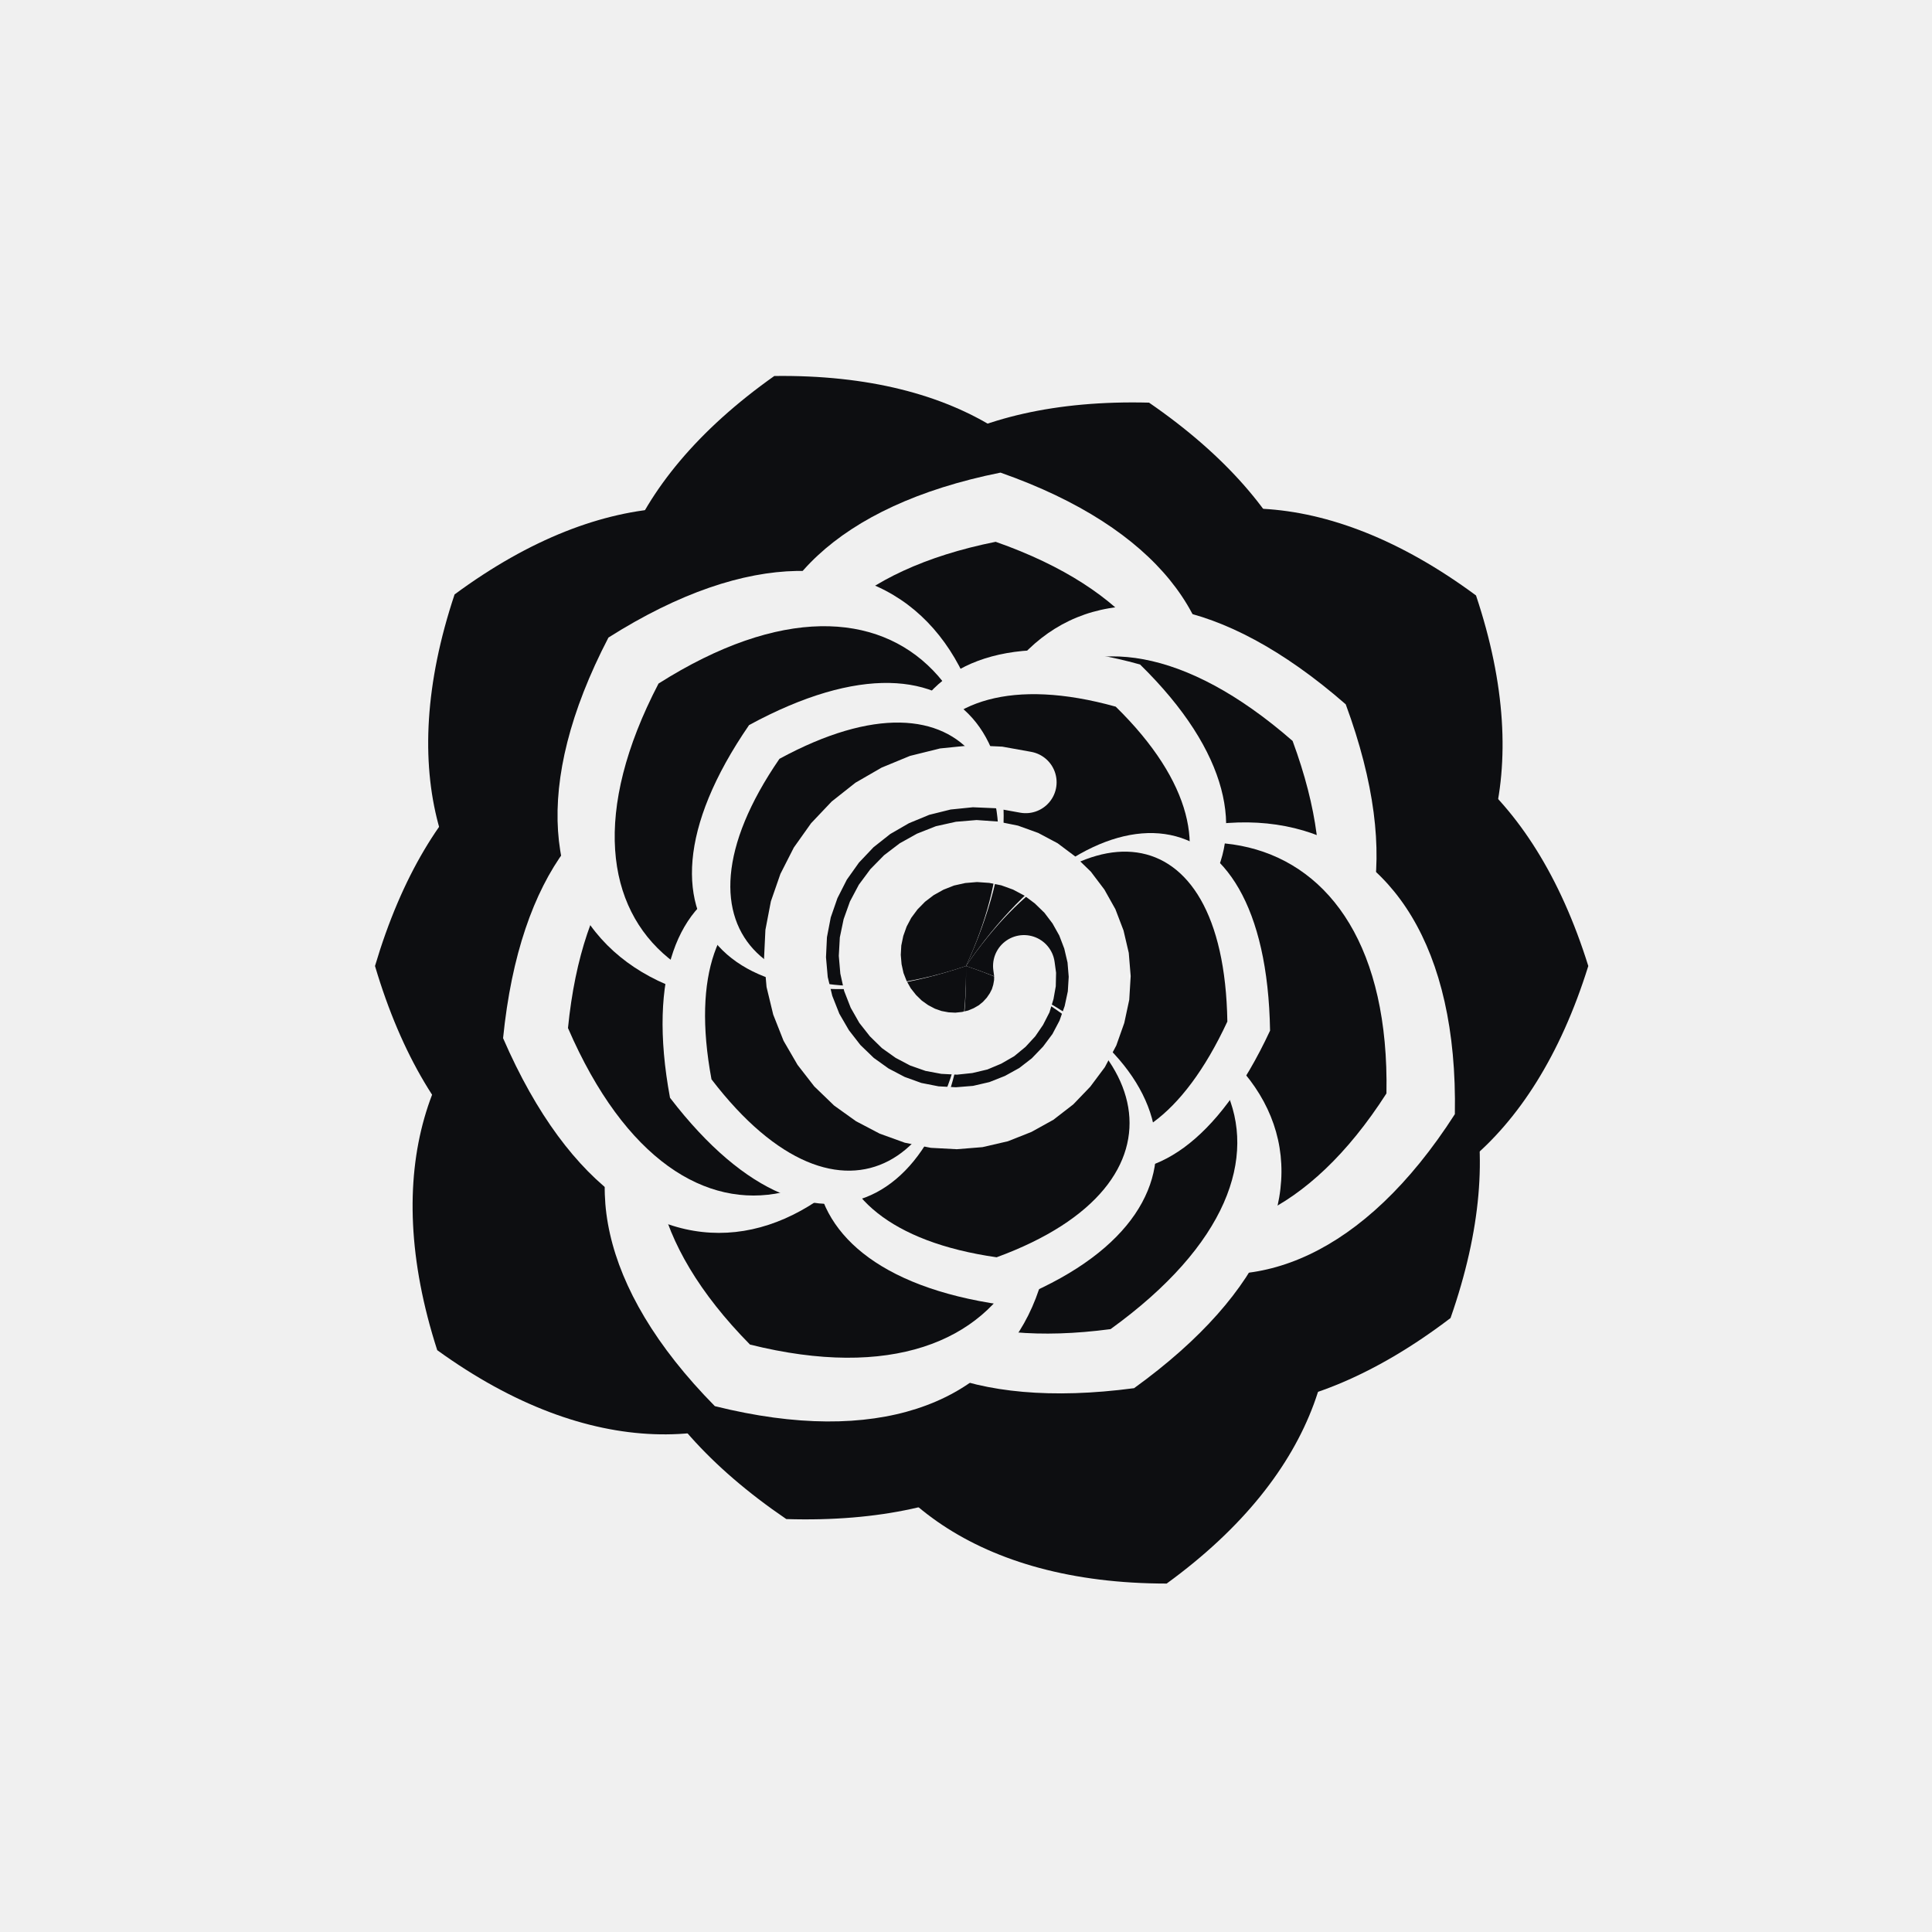
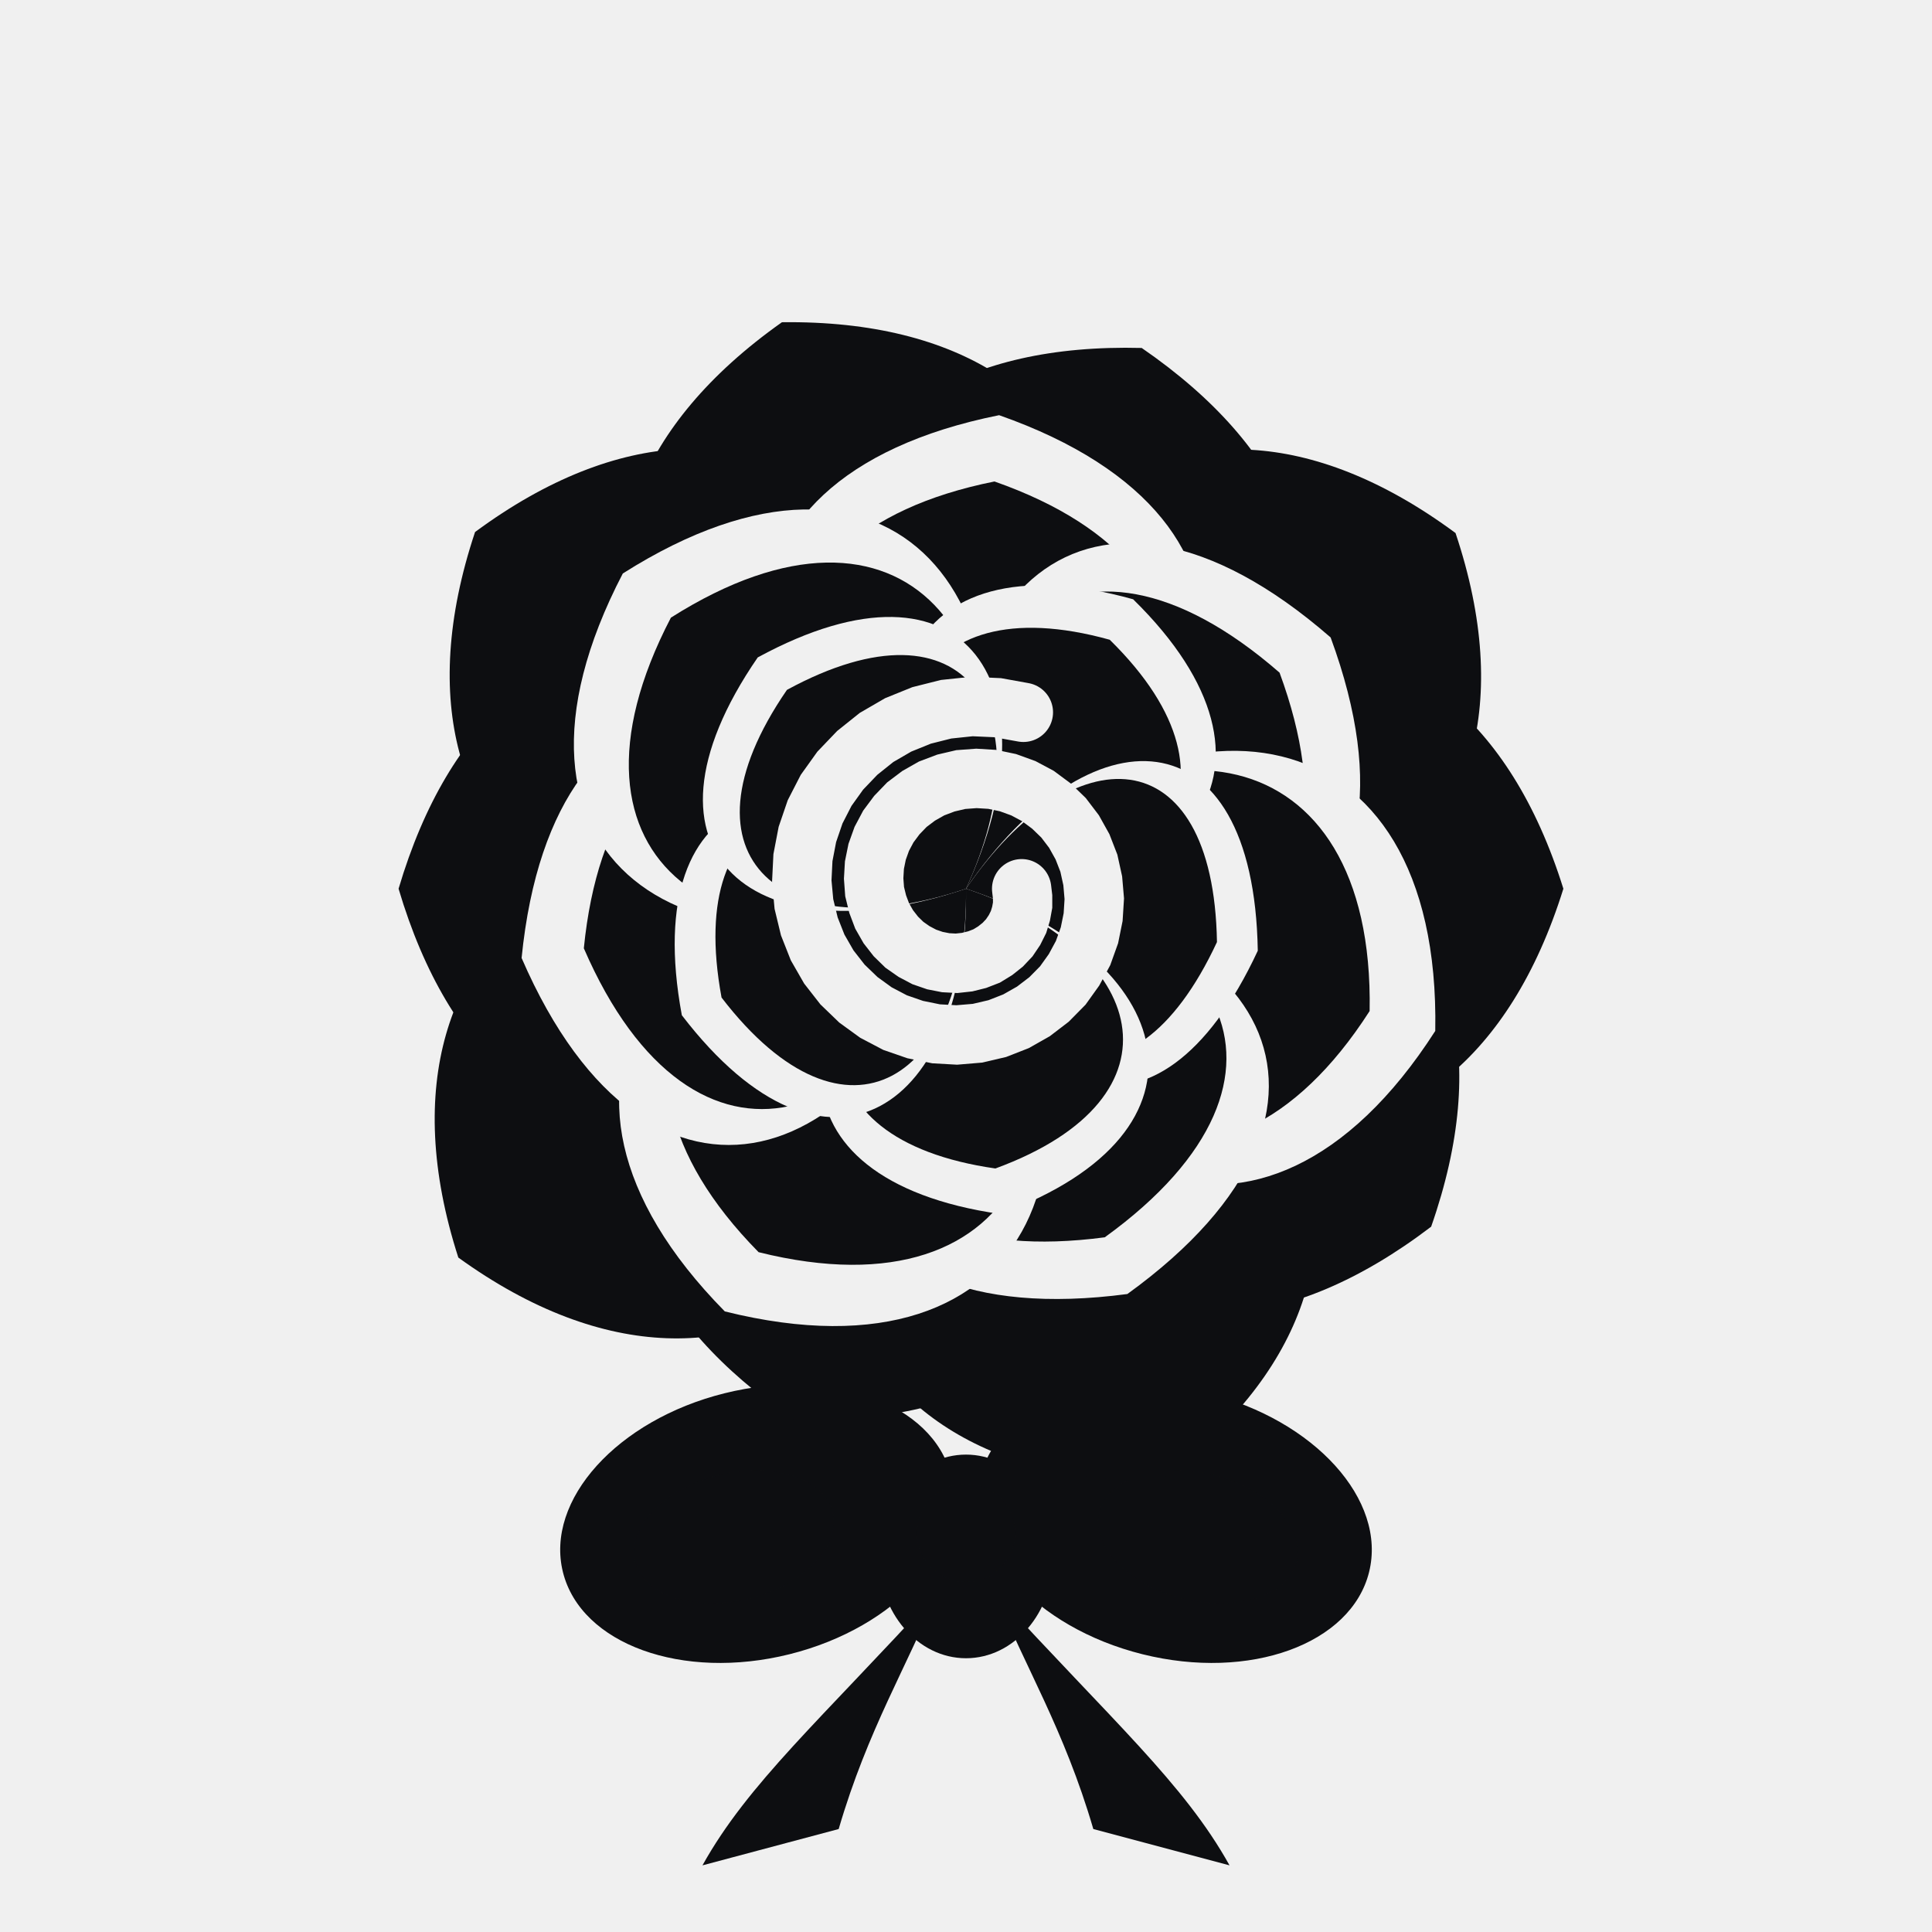
<svg xmlns="http://www.w3.org/2000/svg" viewBox="0 0 100 100">
  <defs>
    <mask id="rm6">
      <rect x="0" y="0" width="100" height="100" fill="#fff" />
-       <path d="M0 0 C-14.56 -7.17 -16.8 -20.99 0 -25.60 C16.8 -20.99 14.56 -7.17 0 0 Z" fill="#000" transform="translate(50 50) rotate(4)" />
-       <path d="M0 0 C-12.52 -6.16 -14.45 -18.05 0 -22.01 C14.45 -18.05 12.52 -6.16 0 0 Z" fill="#fff" transform="translate(50 50) rotate(4)" />
-       <path d="M0 0 C-14.56 -6.68 -16.8 -19.58 0 -23.87 C16.8 -19.58 14.56 -6.68 0 0 Z" fill="#000" transform="translate(50 50) rotate(55.43)" />
-       <path d="M0 0 C-12.52 -5.75 -14.45 -16.84 0 -20.53 C14.45 -16.84 12.52 -5.75 0 0 Z" fill="#fff" transform="translate(50 50) rotate(55.43)" />
-       <path d="M0 0 C-14.56 -7.40 -16.8 -21.68 0 -26.44 C16.8 -21.68 14.56 -7.40 0 0 Z" fill="#000" transform="translate(50 50) rotate(106.86)" />
-       <path d="M0 0 C-12.52 -6.37 -14.45 -18.65 0 -22.74 C14.45 -18.65 12.52 -6.37 0 0 Z" fill="#fff" transform="translate(50 50) rotate(106.86)" />
-       <path d="M0 0 C-14.56 -6.59 -16.8 -19.29 0 -23.52 C16.8 -19.29 14.56 -6.59 0 0 Z" fill="#000" transform="translate(50 50) rotate(158.29)" />
-       <path d="M0 0 C-12.52 -5.66 -14.45 -16.59 0 -20.23 C14.45 -16.59 12.52 -5.66 0 0 Z" fill="#fff" transform="translate(50 50) rotate(158.29)" />
-       <path d="M0 0 C-14.56 -7.35 -16.8 -21.51 0 -26.23 C16.8 -21.51 14.56 -7.35 0 0 Z" fill="#000" transform="translate(50 50) rotate(209.71)" />
-       <path d="M0 0 C-12.52 -6.32 -14.45 -18.50 0 -22.56 C14.45 -18.50 12.52 -6.32 0 0 Z" fill="#fff" transform="translate(50 50) rotate(209.71)" />
-       <path d="M0 0 C-14.56 -6.79 -16.8 -19.88 0 -24.25 C16.8 -19.88 14.56 -6.79 0 0 Z" fill="#000" transform="translate(50 50) rotate(261.14)" />
-       <path d="M0 0 C-12.52 -5.84 -14.45 -17.10 0 -20.85 C14.45 -17.10 12.52 -5.84 0 0 Z" fill="#fff" transform="translate(50 50) rotate(261.14)" />
-       <path d="M0 0 C-14.56 -7.04 -16.8 -20.60 0 -25.13 C16.8 -20.60 14.56 -7.04 0 0 Z" fill="#000" transform="translate(50 50) rotate(312.57)" />
-       <path d="M0 0 C-12.52 -6.05 -14.45 -17.72 0 -21.61 C14.45 -17.72 12.52 -6.05 0 0 Z" fill="#fff" transform="translate(50 50) rotate(312.57)" />
-       <path d="M0 0 C-10.92 -5.05 -12.6 -14.78 0 -18.02 C12.6 -14.78 10.92 -5.05 0 0 Z" fill="#000" transform="translate(50 50) rotate(30)" />
-       <path d="M0 0 C-9.39 -4.34 -10.84 -12.71 0 -15.50 C10.84 -12.71 9.39 -4.34 0 0 Z" fill="#fff" transform="translate(50 50) rotate(30)" />
-       <path d="M0 0 C-10.92 -4.50 -12.6 -13.19 0 -16.09 C12.6 -13.19 10.92 -4.50 0 0 Z" fill="#000" transform="translate(50 50) rotate(102)" />
-       <path d="M0 0 C-9.39 -3.87 -10.84 -11.34 0 -13.83 C10.84 -11.34 9.39 -3.87 0 0 Z" fill="#fff" transform="translate(50 50) rotate(102)" />
-       <path d="M0 0 C-10.92 -4.94 -12.6 -14.46 0 -17.63 C12.6 -14.46 10.92 -4.94 0 0 Z" fill="#000" transform="translate(50 50) rotate(174)" />
-       <path d="M0 0 C-9.39 -4.25 -10.84 -12.43 0 -15.16 C10.84 -12.43 9.39 -4.25 0 0 Z" fill="#fff" transform="translate(50 50) rotate(174)" />
-       <path d="M0 0 C-10.92 -4.70 -12.6 -13.75 0 -16.77 C12.6 -13.75 10.92 -4.70 0 0 Z" fill="#000" transform="translate(50 50) rotate(246)" />
-       <path d="M0 0 C-9.39 -4.04 -10.84 -11.83 0 -14.42 C10.84 -11.83 9.39 -4.04 0 0 Z" fill="#fff" transform="translate(50 50) rotate(246)" />
-       <path d="M0 0 C-10.92 -4.70 -12.6 -13.76 0 -16.78 C12.6 -13.76 10.92 -4.70 0 0 Z" fill="#000" transform="translate(50 50) rotate(318)" />
-       <path d="M0 0 C-9.39 -4.04 -10.84 -11.83 0 -14.43 C10.84 -11.83 9.39 -4.04 0 0 Z" fill="#fff" transform="translate(50 50) rotate(318)" />
-       <path d="M53 50.00L53.06 50.44L53.05 50.89L52.97 51.34L52.83 51.80L52.61 52.23L52.33 52.64L51.98 53.02L51.58 53.35L51.11 53.62L50.61 53.83L50.06 53.96L49.49 54.02L48.91 53.99L48.32 53.88L47.75 53.68L47.20 53.39L46.68 53.02L46.22 52.57L45.81 52.05L45.48 51.47L45.23 50.83L45.08 50.15L45.02 49.45L45.06 48.73L45.21 48.01L45.46 47.31L45.81 46.65L46.27 46.03L46.82 45.47L47.45 44.99L48.15 44.60L48.91 44.30L49.72 44.12L50.56 44.05L51.42 44.11L52.26 44.28L53.09 44.58L53.88 45.00L54.60 45.54L55.26 46.18L55.82 46.92L56.28 47.74L56.62 48.63L56.84 49.57L56.92 50.54L56.86 51.53L56.65 52.51L56.31 53.47L55.83 54.38L55.21 55.21L54.48 55.97L53.64 56.62L52.70 57.14L51.69 57.54L50.61 57.79L49.50 57.88L48.38 57.82L47.26 57.60L46.18 57.21L45.15 56.67L44.20 55.99L43.34 55.16L42.61 54.22L42 53.17L41.55 52.03L41.26 50.83L41.15 49.58L41.21 48.32L41.45 47.07L41.87 45.86L42.46 44.70L43.22 43.63L44.13 42.67L45.18 41.84L46.34 41.17L47.60 40.65L48.93 40.32L50.31 40.18L51.70 40.24L53.09 40.49" fill="none" stroke="#000" stroke-width="3.2" stroke-linecap="round" />
+       <path d="M0 0 C-13.98 -6.88 -16.13 -20.15 0 -24.57 C16.13 -20.15 13.98 -6.88 0 0 Z" fill="#000" transform="translate(50 46) rotate(4)" />
+       <path d="M0 0 C-12.02 -5.92 -13.87 -17.33 0 -21.13 C13.87 -17.33 12.02 -5.92 0 0 Z" fill="#fff" transform="translate(50 46) rotate(4)" />
+       <path d="M0 0 C-13.98 -6.42 -16.13 -18.79 0 -22.92 C16.13 -18.79 13.98 -6.42 0 0 Z" fill="#000" transform="translate(50 46) rotate(55.43)" />
+       <path d="M0 0 C-12.02 -5.52 -13.87 -16.16 0 -19.71 C13.87 -16.16 12.02 -5.52 0 0 Z" fill="#fff" transform="translate(50 46) rotate(55.43)" />
+       <path d="M0 0 C-13.98 -7.11 -16.13 -20.81 0 -25.38 C16.13 -20.81 13.98 -7.11 0 0 Z" fill="#000" transform="translate(50 46) rotate(106.86)" />
+       <path d="M0 0 C-12.02 -6.11 -13.87 -17.90 0 -21.83 C13.87 -17.90 12.02 -6.11 0 0 Z" fill="#fff" transform="translate(50 46) rotate(106.86)" />
+       <path d="M0 0 C-13.98 -6.32 -16.13 -18.51 0 -22.58 C16.13 -18.51 13.98 -6.32 0 0 Z" fill="#000" transform="translate(50 46) rotate(158.29)" />
+       <path d="M0 0 C-12.02 -5.44 -13.87 -15.92 0 -19.42 C13.87 -15.92 12.02 -5.44 0 0 Z" fill="#fff" transform="translate(50 46) rotate(158.29)" />
+       <path d="M0 0 C-13.98 -7.05 -16.13 -20.65 0 -25.19 C16.13 -20.65 13.98 -7.05 0 0 Z" fill="#000" transform="translate(50 46) rotate(209.71)" />
+       <path d="M0 0 C-12.02 -6.06 -13.87 -17.76 0 -21.66 C13.87 -17.76 12.02 -6.06 0 0 Z" fill="#fff" transform="translate(50 46) rotate(209.71)" />
+       <path d="M0 0 C-13.98 -6.52 -16.13 -19.09 0 -23.28 C16.13 -19.09 13.98 -6.52 0 0 Z" fill="#000" transform="translate(50 46) rotate(261.14)" />
+       <path d="M0 0 C-12.02 -5.61 -13.87 -16.42 0 -20.02 C13.87 -16.42 12.02 -5.61 0 0 Z" fill="#fff" transform="translate(50 46) rotate(261.14)" />
+       <path d="M0 0 C-13.98 -6.75 -16.13 -19.78 0 -24.12 C16.13 -19.78 13.98 -6.75 0 0 Z" fill="#000" transform="translate(50 46) rotate(312.57)" />
+       <path d="M0 0 C-12.02 -5.81 -13.87 -17.01 0 -20.74 C13.87 -17.01 12.02 -5.81 0 0 Z" fill="#fff" transform="translate(50 46) rotate(312.57)" />
+       <path d="M0 0 C-10.48 -4.84 -12.10 -14.19 0 -17.30 C12.10 -14.19 10.48 -4.84 0 0 Z" fill="#000" transform="translate(50 46) rotate(30)" />
+       <path d="M0 0 C-9.02 -4.17 -10.40 -12.20 0 -14.88 C10.40 -12.20 9.02 -4.17 0 0 Z" fill="#fff" transform="translate(50 46) rotate(30)" />
+       <path d="M0 0 C-10.48 -4.32 -12.10 -12.66 0 -15.44 C12.10 -12.66 10.48 -4.32 0 0 Z" fill="#000" transform="translate(50 46) rotate(102)" />
+       <path d="M0 0 C-9.02 -3.72 -10.40 -10.89 0 -13.28 C10.40 -10.89 9.02 -3.72 0 0 Z" fill="#fff" transform="translate(50 46) rotate(102)" />
+       <path d="M0 0 C-10.48 -4.74 -12.10 -13.88 0 -16.93 C12.10 -13.88 10.48 -4.74 0 0 Z" fill="#000" transform="translate(50 46) rotate(174)" />
+       <path d="M0 0 C-9.02 -4.08 -10.40 -11.94 0 -14.56 C10.40 -11.94 9.02 -4.08 0 0 Z" fill="#fff" transform="translate(50 46) rotate(174)" />
+       <path d="M0 0 C-10.48 -4.51 -12.10 -13.20 0 -16.10 C12.10 -13.20 10.48 -4.51 0 0 Z" fill="#000" transform="translate(50 46) rotate(246)" />
+       <path d="M0 0 C-9.02 -3.88 -10.40 -11.35 0 -13.85 C10.40 -11.35 9.02 -3.88 0 0 Z" fill="#fff" transform="translate(50 46) rotate(246)" />
+       <path d="M0 0 C-10.48 -4.51 -12.10 -13.21 0 -16.11 C12.10 -13.21 10.48 -4.51 0 0 Z" fill="#000" transform="translate(50 46) rotate(318)" />
+       <path d="M0 0 C-9.02 -3.88 -10.40 -11.36 0 -13.85 C10.40 -11.36 9.02 -3.88 0 0 Z" fill="#fff" transform="translate(50 46) rotate(318)" />
+       <path d="M52.88 46.00L52.93 46.42L52.93 46.85L52.85 47.29L52.72 47.72L52.51 48.14L52.24 48.54L51.90 48.90L51.51 49.21L51.07 49.48L50.58 49.67L50.06 49.80L49.51 49.86L48.95 49.83L48.39 49.72L47.84 49.53L47.31 49.25L46.81 48.90L46.37 48.47L45.98 47.97L45.66 47.41L45.43 46.80L45.27 46.15L45.22 45.47L45.26 44.78L45.40 44.09L45.64 43.42L45.98 42.78L46.42 42.19L46.94 41.65L47.55 41.19L48.22 40.81L48.96 40.53L49.73 40.35L50.54 40.29L51.36 40.34L52.17 40.51L52.97 40.80L53.72 41.20L54.42 41.72L55.05 42.33L55.59 43.04L56.03 43.83L56.36 44.68L56.56 45.59L56.64 46.52L56.58 47.47L56.39 48.41L56.06 49.33L55.59 50.20L55.01 51.01L54.30 51.73L53.49 52.35L52.59 52.86L51.62 53.24L50.59 53.48L49.52 53.57L48.45 53.51L47.37 53.29L46.33 52.93L45.34 52.41L44.43 51.75L43.61 50.96L42.90 50.05L42.32 49.04L41.89 47.95L41.61 46.79L41.50 45.60L41.56 44.39L41.79 43.19L42.19 42.02L42.76 40.91L43.49 39.89L44.37 38.97L45.37 38.17L46.49 37.52L47.70 37.03L48.97 36.71L50.30 36.57L51.64 36.63L52.97 36.87" fill="none" stroke="#000" stroke-width="3.07" stroke-linecap="round" />
    </mask>
  </defs>
  <g mask="url(#rm6)">
-     <path d="M0 0 C-16.12 -8.58 -18.60 -25.14 0 -30.66 C18.60 -25.14 16.12 -8.58 0 0 Z" fill="#0d0e11" transform="translate(50 50) rotate(18)" />
-     <path d="M0 0 C-16.12 -9.14 -18.60 -26.76 0 -32.63 C18.60 -26.76 16.12 -9.14 0 0 Z" fill="#0d0e11" transform="translate(50 50) rotate(54)" />
-     <path d="M0 0 C-16.12 -9.02 -18.60 -26.41 0 -32.21 C18.60 -26.41 16.12 -9.02 0 0 Z" fill="#0d0e11" transform="translate(50 50) rotate(90)" />
-     <path d="M0 0 C-16.12 -8.68 -18.60 -25.42 0 -31 C18.60 -25.42 16.12 -8.68 0 0 Z" fill="#0d0e11" transform="translate(50 50) rotate(126)" />
-     <path d="M0 0 C-16.12 -9.41 -18.60 -27.56 0 -33.61 C18.60 -27.56 16.12 -9.41 0 0 Z" fill="#0d0e11" transform="translate(50 50) rotate(162)" />
-     <path d="M0 0 C-16.12 -8.43 -18.60 -24.68 0 -30.10 C18.60 -24.68 16.12 -8.43 0 0 Z" fill="#0d0e11" transform="translate(50 50) rotate(198)" />
-     <path d="M0 0 C-16.12 -9.47 -18.60 -27.74 0 -33.83 C18.60 -27.74 16.12 -9.47 0 0 Z" fill="#0d0e11" transform="translate(50 50) rotate(234)" />
-     <path d="M0 0 C-16.12 -8.56 -18.60 -25.08 0 -30.59 C18.60 -25.08 16.12 -8.56 0 0 Z" fill="#0d0e11" transform="translate(50 50) rotate(270)" />
-     <path d="M0 0 C-16.12 -9.16 -18.60 -26.83 0 -32.72 C18.60 -26.83 16.12 -9.16 0 0 Z" fill="#0d0e11" transform="translate(50 50) rotate(306)" />
-     <path d="M0 0 C-16.12 -8.99 -18.60 -26.33 0 -32.11 C18.60 -26.33 16.12 -8.99 0 0 Z" fill="#0d0e11" transform="translate(50 50) rotate(342)" />
-     <path d="M0 0 C-14.56 -7.17 -16.8 -20.99 0 -25.60 C16.8 -20.99 14.56 -7.17 0 0 Z" fill="#0d0e11" transform="translate(50 50) rotate(4)" />
-     <path d="M0 0 C-14.56 -6.68 -16.8 -19.58 0 -23.87 C16.8 -19.58 14.56 -6.68 0 0 Z" fill="#0d0e11" transform="translate(50 50) rotate(55.43)" />
-     <path d="M0 0 C-14.56 -7.40 -16.8 -21.68 0 -26.44 C16.8 -21.68 14.56 -7.40 0 0 Z" fill="#0d0e11" transform="translate(50 50) rotate(106.86)" />
-     <path d="M0 0 C-14.56 -6.59 -16.8 -19.29 0 -23.52 C16.8 -19.29 14.56 -6.59 0 0 Z" fill="#0d0e11" transform="translate(50 50) rotate(158.29)" />
-     <path d="M0 0 C-14.56 -7.35 -16.8 -21.51 0 -26.23 C16.8 -21.51 14.56 -7.35 0 0 Z" fill="#0d0e11" transform="translate(50 50) rotate(209.71)" />
-     <path d="M0 0 C-14.56 -6.79 -16.8 -19.88 0 -24.25 C16.8 -19.88 14.56 -6.79 0 0 Z" fill="#0d0e11" transform="translate(50 50) rotate(261.14)" />
-     <path d="M0 0 C-14.56 -7.04 -16.8 -20.60 0 -25.13 C16.8 -20.60 14.56 -7.04 0 0 Z" fill="#0d0e11" transform="translate(50 50) rotate(312.57)" />
-     <path d="M0 0 C-10.92 -5.05 -12.6 -14.78 0 -18.02 C12.6 -14.78 10.92 -5.05 0 0 Z" fill="#0d0e11" transform="translate(50 50) rotate(30)" />
-     <path d="M0 0 C-10.92 -4.50 -12.6 -13.19 0 -16.09 C12.6 -13.19 10.92 -4.50 0 0 Z" fill="#0d0e11" transform="translate(50 50) rotate(102)" />
-     <path d="M0 0 C-10.92 -4.94 -12.6 -14.46 0 -17.63 C12.6 -14.46 10.92 -4.94 0 0 Z" fill="#0d0e11" transform="translate(50 50) rotate(174)" />
-     <path d="M0 0 C-10.92 -4.70 -12.6 -13.75 0 -16.77 C12.6 -13.75 10.92 -4.70 0 0 Z" fill="#0d0e11" transform="translate(50 50) rotate(246)" />
-     <path d="M0 0 C-10.92 -4.70 -12.6 -13.76 0 -16.78 C12.6 -13.76 10.92 -4.70 0 0 Z" fill="#0d0e11" transform="translate(50 50) rotate(318)" />
+     <path d="M48.49 82.44 C42.47 89.03 38.71 92.32 36.36 96.55 L43.41 94.67 C44.92 89.50 46.99 86.20 48.49 82.44 Z" fill="#0d0e11" />
+     <path d="M51.51 82.44 C57.53 89.03 61.29 92.32 63.64 96.55 L56.59 94.67 C55.08 89.50 53.01 86.20 51.51 82.44 Z" fill="#0d0e11" />
+     <ellipse cx="39.18" cy="78.87" rx="10.35" ry="6.96" transform="rotate(-14 39.18 78.87)" fill="#0d0e11" />
+     <ellipse cx="37.86" cy="79.24" rx="5.27" ry="3.29" transform="rotate(-14 39.18 78.87)" fill="#0d0e11" opacity=".8" />
+     <ellipse cx="60.82" cy="78.87" rx="10.35" ry="6.96" transform="rotate(14 60.82 78.87)" fill="#0d0e11" />
+     <ellipse cx="62.14" cy="79.24" rx="5.27" ry="3.29" transform="rotate(14 60.82 78.87)" fill="#0d0e11" opacity=".8" />
+     <ellipse cx="50" cy="80.56" rx="4.52" ry="5.27" fill="#0d0e11" />
+     <ellipse cx="50" cy="79.34" rx="2.54" ry="2.54" fill="#0d0e11" opacity=".9" />
+     <path d="M0 0 C-15.48 -8.24 -17.86 -24.13 0 -29.43 C17.86 -24.13 15.48 -8.24 0 0 Z" fill="#0d0e11" transform="translate(50 46) rotate(18)" />
+     <path d="M0 0 C-15.48 -8.77 -17.86 -25.69 0 -31.32 C17.86 -25.69 15.48 -8.77 0 0 Z" fill="#0d0e11" transform="translate(50 46) rotate(54)" />
+     <path d="M0 0 C-15.48 -8.66 -17.86 -25.35 0 -30.92 C17.86 -25.35 15.48 -8.66 0 0 Z" fill="#0d0e11" transform="translate(50 46) rotate(90)" />
+     <path d="M0 0 C-15.48 -8.33 -17.86 -24.40 0 -29.76 C17.86 -24.40 15.48 -8.33 0 0 Z" fill="#0d0e11" transform="translate(50 46) rotate(126)" />
+     <path d="M0 0 C-15.48 -9.03 -17.86 -26.45 0 -32.26 C17.86 -26.45 15.48 -9.03 0 0 Z" fill="#0d0e11" transform="translate(50 46) rotate(162)" />
+     <path d="M0 0 C-15.48 -8.09 -17.86 -23.69 0 -28.89 C17.86 -23.69 15.48 -8.09 0 0 Z" fill="#0d0e11" transform="translate(50 46) rotate(198)" />
+     <path d="M0 0 C-15.48 -9.09 -17.86 -26.63 0 -32.48 C17.86 -26.63 15.48 -9.09 0 0 Z" fill="#0d0e11" transform="translate(50 46) rotate(234)" />
+     <path d="M0 0 C-15.48 -8.22 -17.86 -24.08 0 -29.37 C17.86 -24.08 15.48 -8.22 0 0 Z" fill="#0d0e11" transform="translate(50 46) rotate(270)" />
+     <path d="M0 0 C-15.48 -8.79 -17.86 -25.76 0 -31.41 C17.86 -25.76 15.48 -8.79 0 0 Z" fill="#0d0e11" transform="translate(50 46) rotate(306)" />
+     <path d="M0 0 C-15.48 -8.63 -17.86 -25.28 0 -30.83 C17.86 -25.28 15.48 -8.63 0 0 Z" fill="#0d0e11" transform="translate(50 46) rotate(342)" />
+     <path d="M0 0 C-13.98 -6.88 -16.13 -20.15 0 -24.57 C16.13 -20.15 13.98 -6.88 0 0 Z" fill="#0d0e11" transform="translate(50 46) rotate(4)" />
+     <path d="M0 0 C-13.98 -6.42 -16.13 -18.79 0 -22.92 C16.13 -18.79 13.98 -6.42 0 0 Z" fill="#0d0e11" transform="translate(50 46) rotate(55.43)" />
+     <path d="M0 0 C-13.98 -7.11 -16.13 -20.81 0 -25.38 C16.13 -20.81 13.98 -7.11 0 0 Z" fill="#0d0e11" transform="translate(50 46) rotate(106.86)" />
+     <path d="M0 0 C-13.98 -6.32 -16.13 -18.51 0 -22.58 C16.13 -18.51 13.98 -6.32 0 0 Z" fill="#0d0e11" transform="translate(50 46) rotate(158.29)" />
+     <path d="M0 0 C-13.98 -7.05 -16.13 -20.65 0 -25.19 C16.13 -20.65 13.98 -7.05 0 0 Z" fill="#0d0e11" transform="translate(50 46) rotate(209.71)" />
+     <path d="M0 0 C-13.98 -6.52 -16.13 -19.09 0 -23.28 C16.13 -19.09 13.98 -6.52 0 0 Z" fill="#0d0e11" transform="translate(50 46) rotate(261.14)" />
+     <path d="M0 0 C-13.98 -6.75 -16.13 -19.78 0 -24.12 C16.13 -19.78 13.98 -6.75 0 0 Z" fill="#0d0e11" transform="translate(50 46) rotate(312.57)" />
+     <path d="M0 0 C-10.48 -4.84 -12.10 -14.19 0 -17.30 C12.10 -14.19 10.48 -4.84 0 0 Z" fill="#0d0e11" transform="translate(50 46) rotate(30)" />
+     <path d="M0 0 C-10.48 -4.32 -12.10 -12.66 0 -15.44 C12.10 -12.66 10.48 -4.32 0 0 Z" fill="#0d0e11" transform="translate(50 46) rotate(102)" />
+     <path d="M0 0 C-10.48 -4.74 -12.10 -13.88 0 -16.93 C12.10 -13.88 10.48 -4.74 0 0 Z" fill="#0d0e11" transform="translate(50 46) rotate(174)" />
+     <path d="M0 0 C-10.48 -4.51 -12.10 -13.20 0 -16.10 C12.10 -13.20 10.48 -4.51 0 0 Z" fill="#0d0e11" transform="translate(50 46) rotate(246)" />
+     <path d="M0 0 C-10.48 -4.51 -12.10 -13.21 0 -16.11 C12.10 -13.21 10.48 -4.51 0 0 Z" fill="#0d0e11" transform="translate(50 46) rotate(318)" />
  </g>
</svg>
